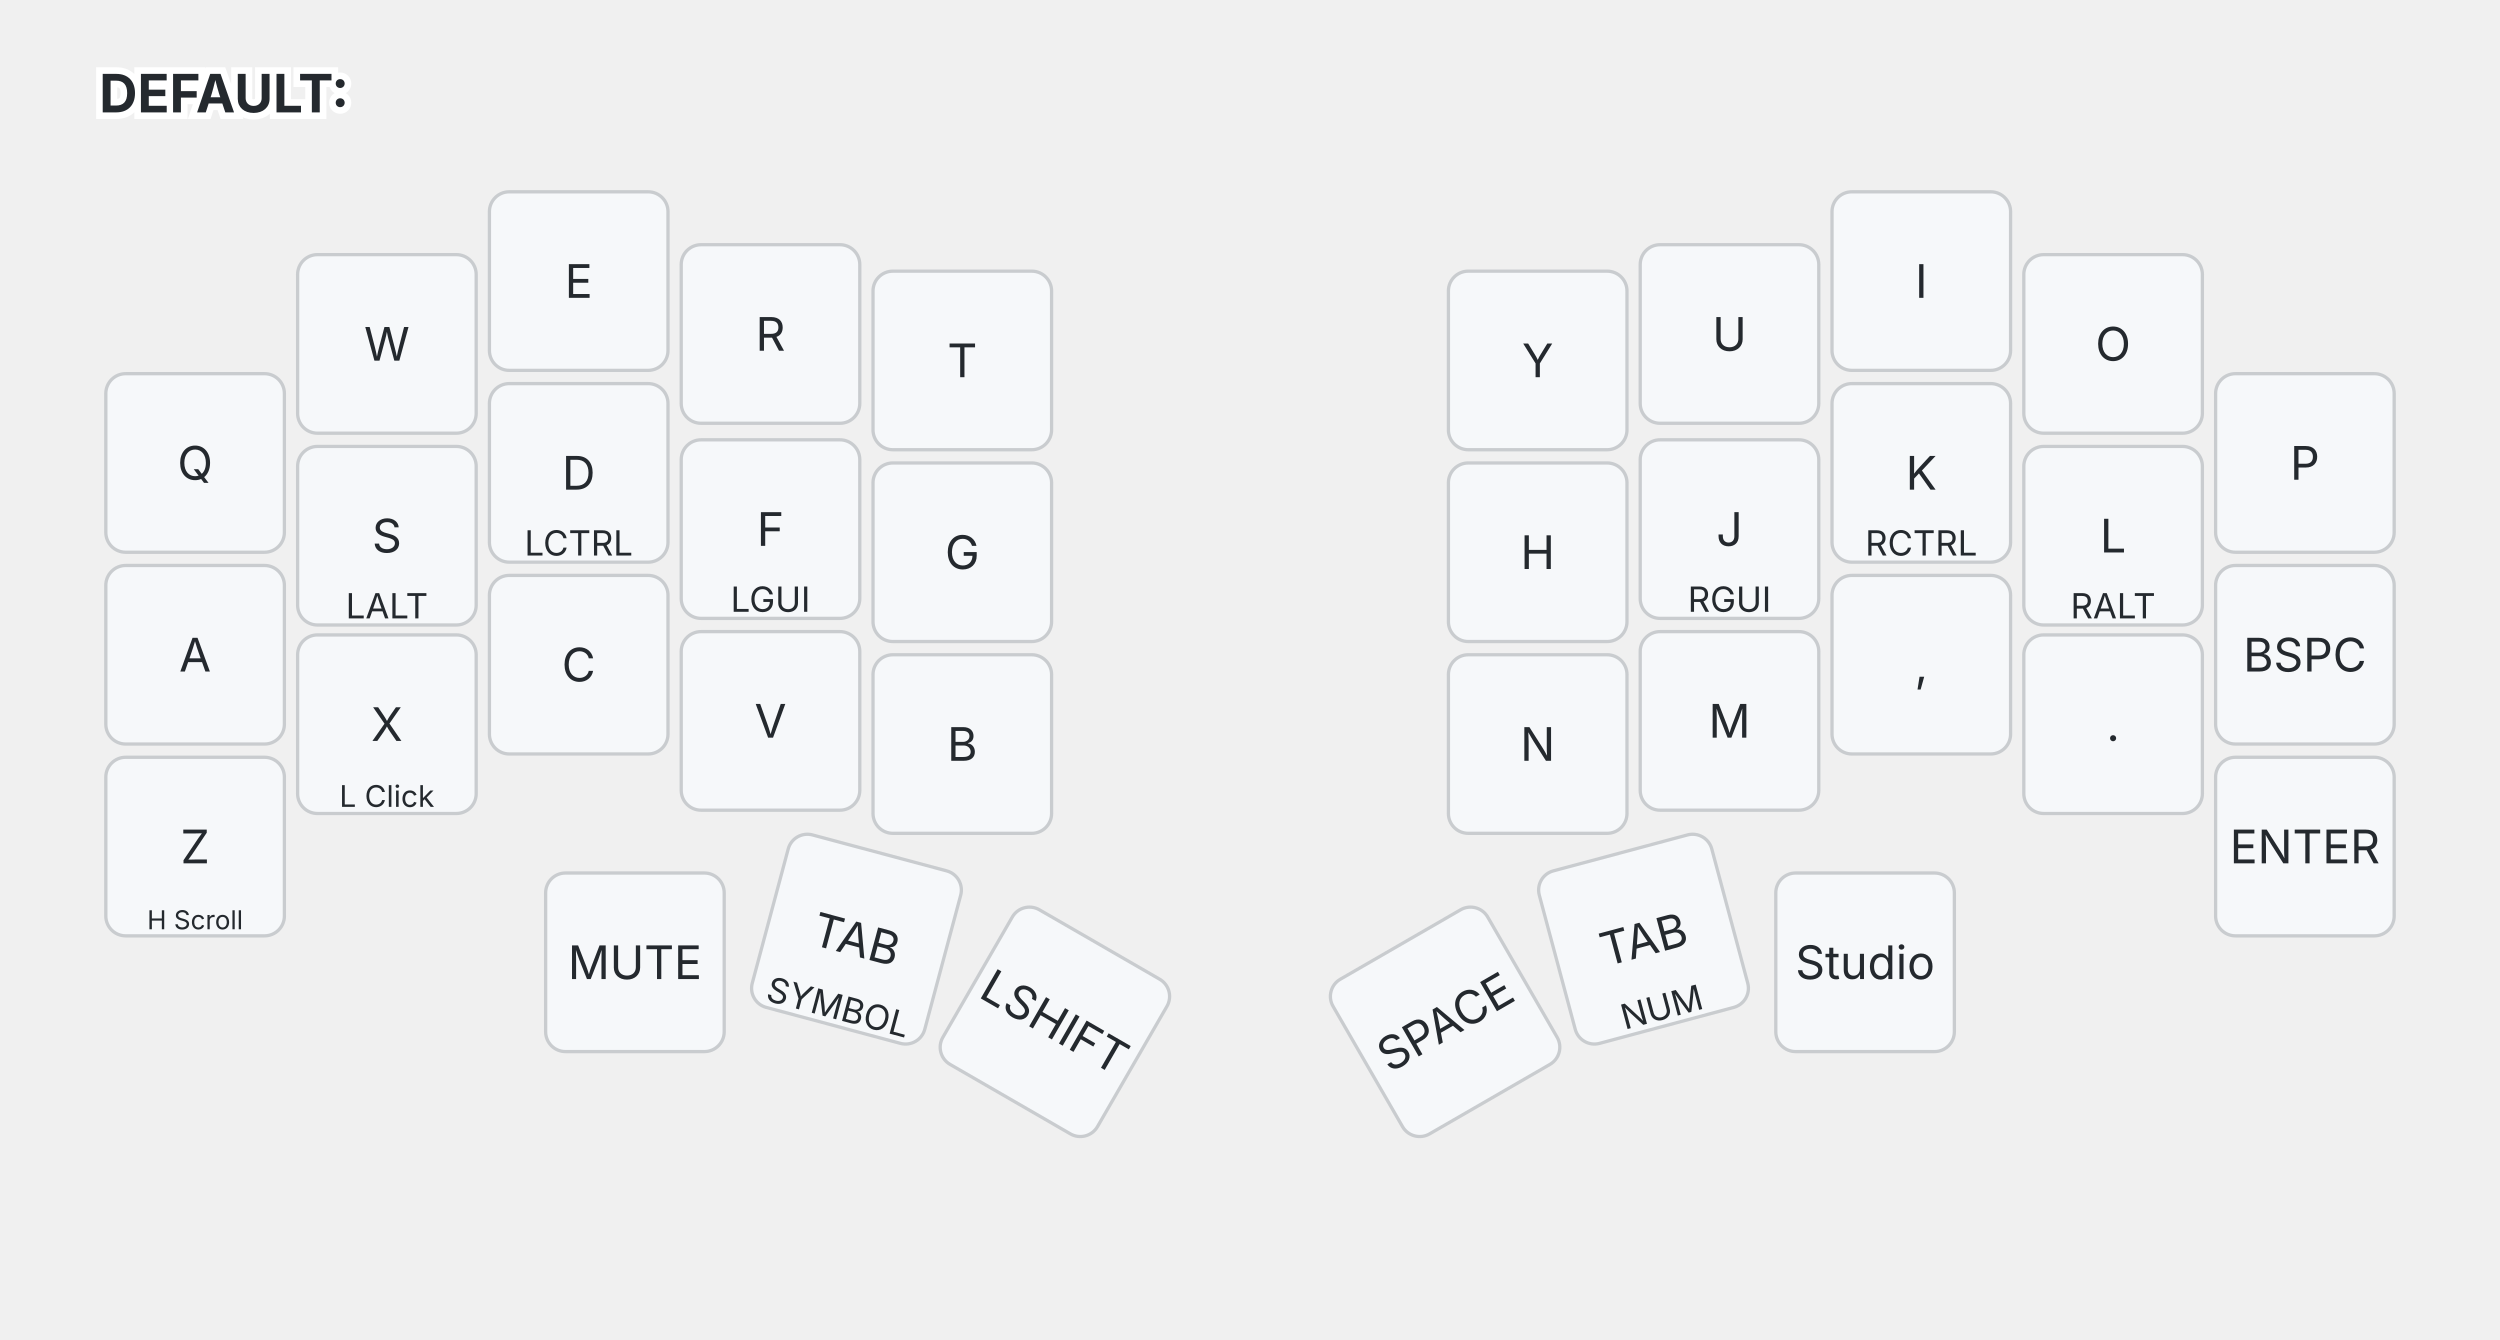
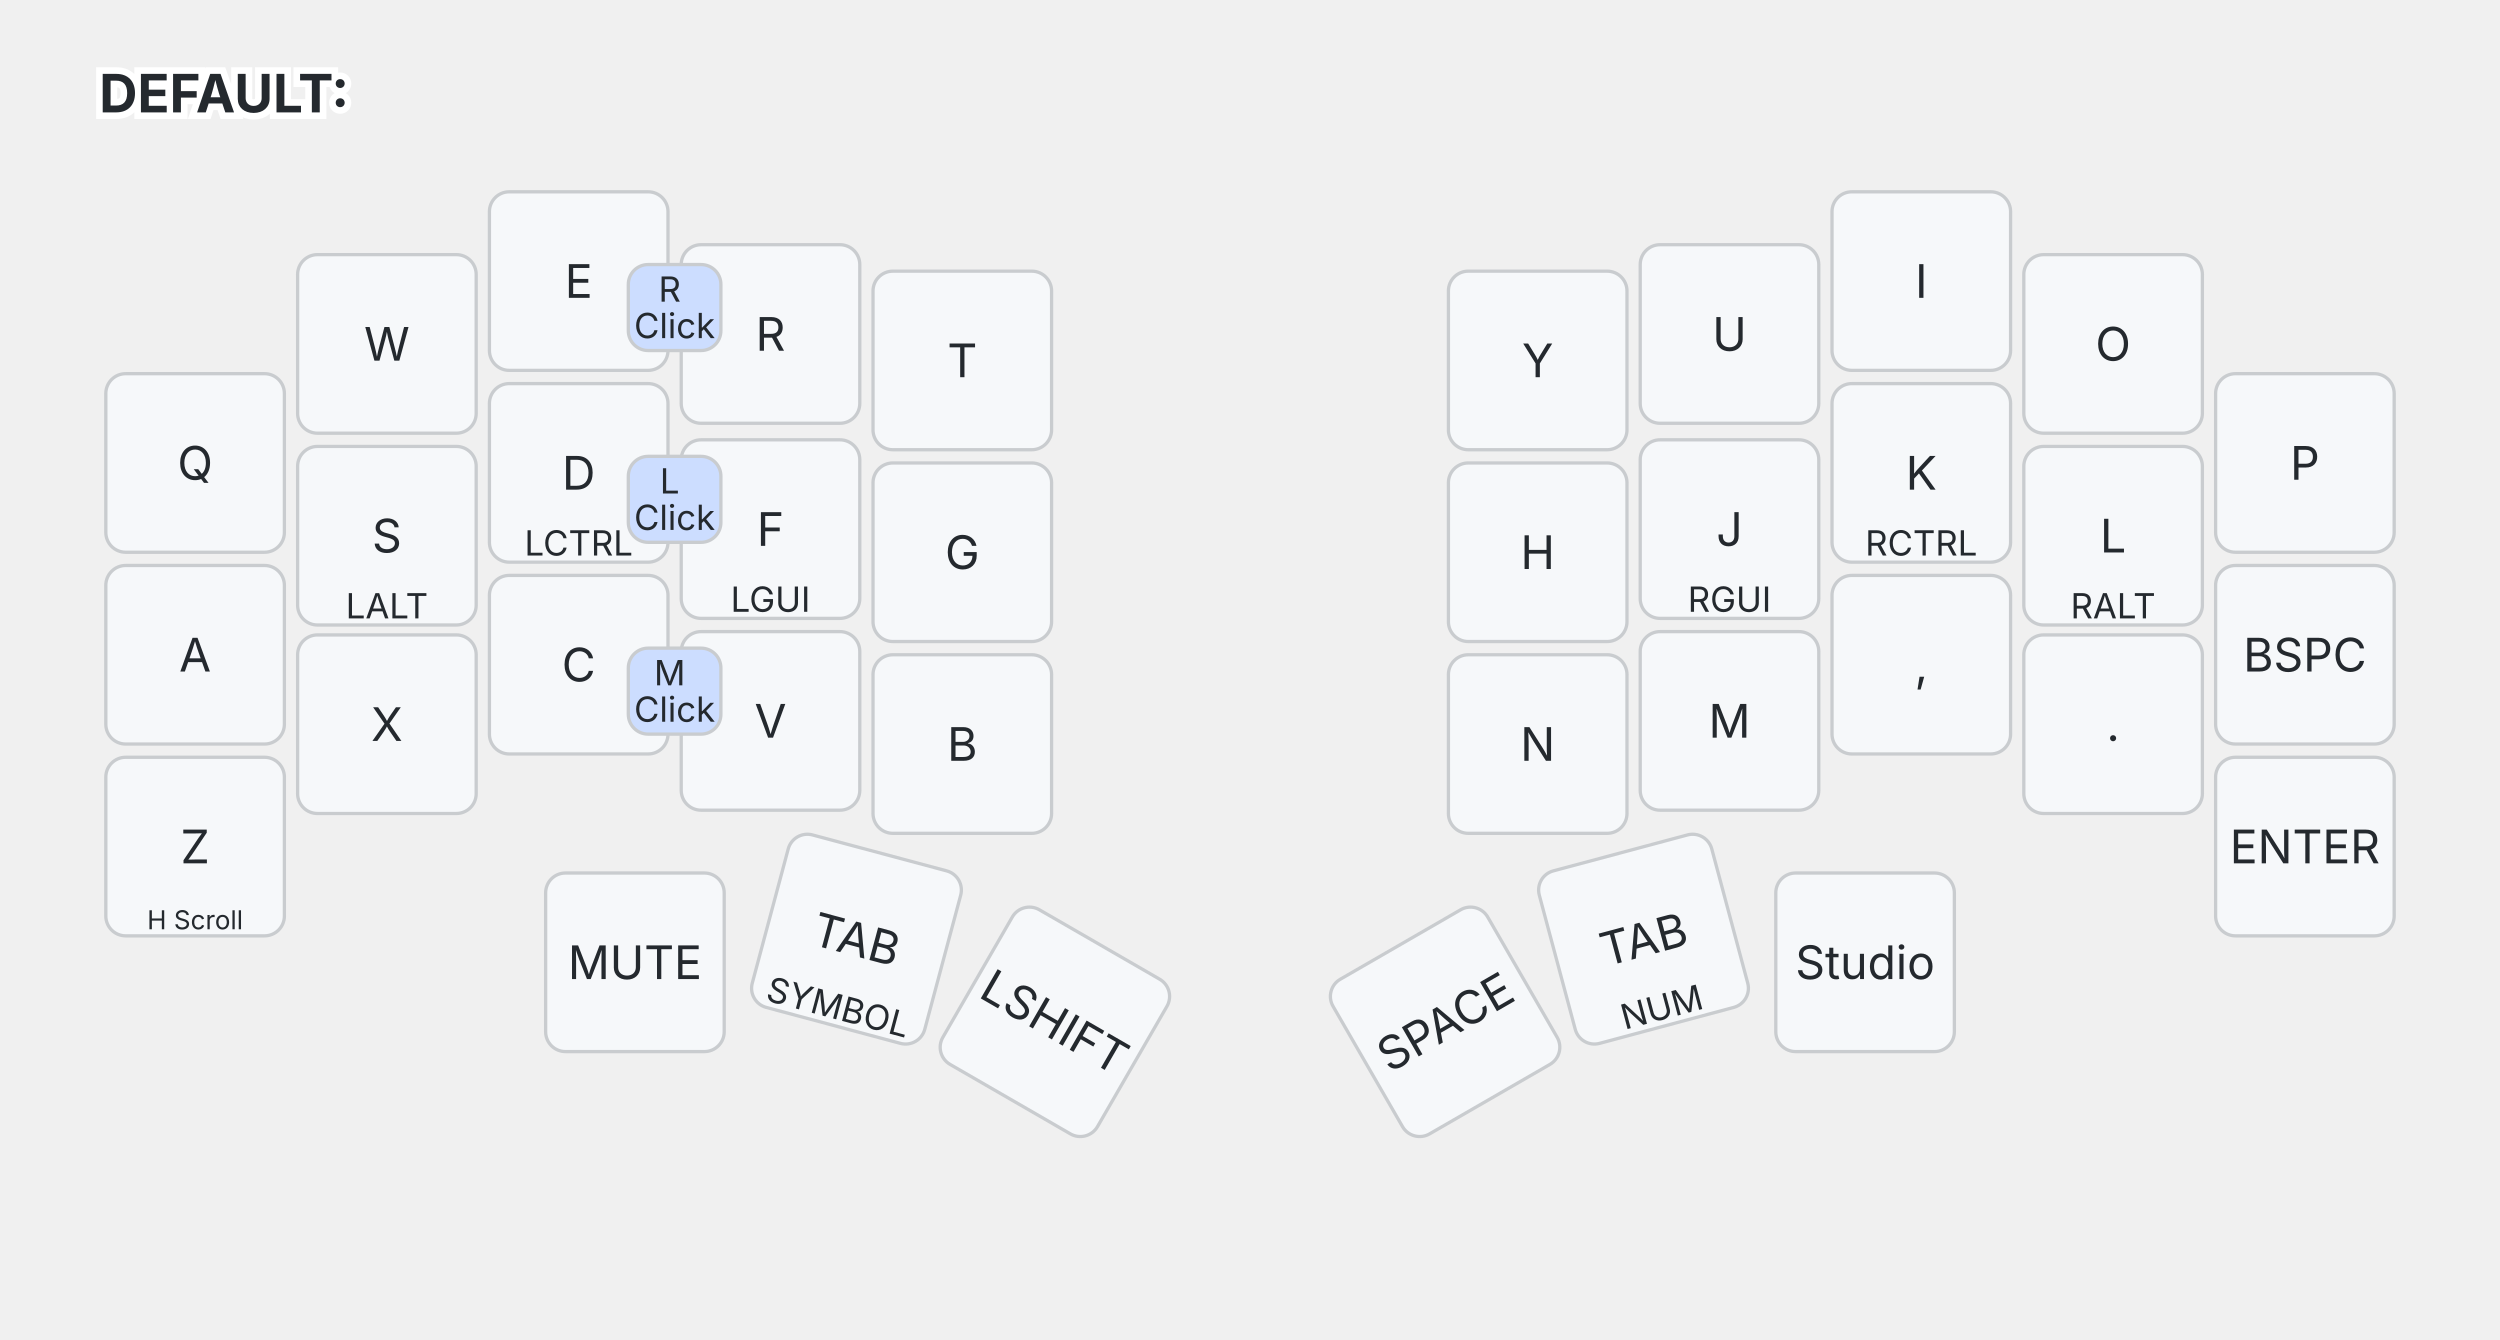
<svg xmlns="http://www.w3.org/2000/svg" width="756" height="405" viewBox="0 0 756 405" class="keymap">
  <style>/* inherit to force styles through use tags */
svg path {
    fill: inherit;
}

/* font and background color specifications */
svg.keymap {
    font-family: SFMono-Regular,Consolas,Liberation Mono,Menlo,monospace;
    font-size: 14px;
    font-kerning: normal;
    text-rendering: optimizeLegibility;
    fill: #24292e;
}

/* default key styling */
rect.key {
    fill: #f6f8fa;
}

rect.key, rect.combo {
    stroke: #c9cccf;
    stroke-width: 1;
}

/* default key side styling, only used is draw_key_sides is set */
rect.side {
    filter: brightness(90%);
}

/* color accent for combo boxes */
rect.combo, rect.combo-separate {
    fill: #cdf;
}

/* color accent for held keys */
rect.held, rect.combo.held {
    fill: #fdd;
}

/* color accent for ghost (optional) keys */
rect.ghost, rect.combo.ghost {
    stroke-dasharray: 4, 4;
    stroke-width: 2;
}

text {
    text-anchor: middle;
    dominant-baseline: middle;
}

/* styling for layer labels */
text.label {
    font-weight: bold;
    text-anchor: start;
    stroke: white;
    stroke-width: 4;
    paint-order: stroke;
}

/* styling for optional footer */
text.footer {
    text-anchor: end;
    dominant-baseline: auto;
    stroke: white;
    stroke-width: 4;
    paint-order: stroke;
}

/* styling for combo tap, and key non-tap label text */
text.combo, text.hold, text.shifted, text.left, text.right, text.tl, text.tr, text.bl, text.br {
    font-size: 11px;
}

text.hold, text.bl, text.br {
    text-anchor: middle;
    dominant-baseline: auto;
}

text.shifted, text.tl, text.tr {
    text-anchor: middle;
    dominant-baseline: hanging;
}

text.left, text.tl, text.bl {
    text-anchor: start;
}

text.right, text.tr, text.br {
    text-anchor: end;
}

text.layer-activator {
    text-decoration: underline;
}

/* styling for hold/shifted label text in combo box */
text.combo.hold, text.combo.shifted, text.combo.left, text.combo.right {
    font-size: 8px;
}

/* lighter symbol for transparent keys */
text.trans {
    fill: #7b7e81;
}

/* styling for combo dendrons */
path.combo {
    stroke-width: 1;
    stroke: gray;
    fill: none;
}

/* Start Tabler Icons Cleanup */
/* cannot use height/width with glyphs */
.icon-tabler &gt; path {
    fill: inherit;
    stroke: inherit;
    stroke-width: 2;
}
/* hide tabler's default box */
.icon-tabler &gt; path[stroke="none"][fill="none"] {
    visibility: hidden;
}
/* End Tabler Icons Cleanup */

svg.keymap {
  font-family: Inter, "Segoe UI", Arial, sans-serif;
  font-size: 14px;
  letter-spacing: 0;
}
text.combo,
text.hold,
text.shifted,
text.left,
text.right,
text.tl,
text.tr,
text.bl,
text.br {
  font-size: 10.5px;
}
text.label {
  font-size: 16px;
}
</style>
  <g transform="translate(30, 0)" class="layer-DEFAULT">
    <text x="0" y="28" class="label" id="DEFAULT">DEFAULT:</text>
    <g transform="translate(0, 56)">
      <g transform="translate(29, 84)" class="key keypos-0">
        <rect rx="6" ry="6" x="-27" y="-27" width="54" height="54" class="key" />
        <text x="0" y="0" class="key tap">Q</text>
      </g>
      <g transform="translate(87, 48)" class="key keypos-1">
        <rect rx="6" ry="6" x="-27" y="-27" width="54" height="54" class="key" />
        <text x="0" y="0" class="key tap">W</text>
      </g>
      <g transform="translate(145, 29)" class="key keypos-2">
        <rect rx="6" ry="6" x="-27" y="-27" width="54" height="54" class="key" />
        <text x="0" y="0" class="key tap">E</text>
      </g>
      <g transform="translate(203, 45)" class="key keypos-3">
        <rect rx="6" ry="6" x="-27" y="-27" width="54" height="54" class="key" />
        <text x="0" y="0" class="key tap">R</text>
      </g>
      <g transform="translate(261, 53)" class="key keypos-4">
        <rect rx="6" ry="6" x="-27" y="-27" width="54" height="54" class="key" />
        <text x="0" y="0" class="key tap">T</text>
      </g>
      <g transform="translate(435, 53)" class="key keypos-5">
        <rect rx="6" ry="6" x="-27" y="-27" width="54" height="54" class="key" />
        <text x="0" y="0" class="key tap">Y</text>
      </g>
      <g transform="translate(493, 45)" class="key keypos-6">
        <rect rx="6" ry="6" x="-27" y="-27" width="54" height="54" class="key" />
        <text x="0" y="0" class="key tap">U</text>
      </g>
      <g transform="translate(551, 29)" class="key keypos-7">
        <rect rx="6" ry="6" x="-27" y="-27" width="54" height="54" class="key" />
        <text x="0" y="0" class="key tap">I</text>
      </g>
      <g transform="translate(609, 48)" class="key keypos-8">
        <rect rx="6" ry="6" x="-27" y="-27" width="54" height="54" class="key" />
        <text x="0" y="0" class="key tap">O</text>
      </g>
      <g transform="translate(667, 84)" class="key keypos-9">
        <rect rx="6" ry="6" x="-27" y="-27" width="54" height="54" class="key" />
        <text x="0" y="0" class="key tap">P</text>
      </g>
      <g transform="translate(29, 142)" class="key keypos-10">
        <rect rx="6" ry="6" x="-27" y="-27" width="54" height="54" class="key" />
        <text x="0" y="0" class="key tap">A</text>
      </g>
      <g transform="translate(87, 106)" class="key keypos-11">
        <rect rx="6" ry="6" x="-27" y="-27" width="54" height="54" class="key" />
        <text x="0" y="0" class="key tap">S</text>
        <text x="0" y="25" class="key hold">LALT</text>
      </g>
      <g transform="translate(145, 87)" class="key keypos-12">
        <rect rx="6" ry="6" x="-27" y="-27" width="54" height="54" class="key" />
        <text x="0" y="0" class="key tap">D</text>
        <text x="0" y="25" class="key hold">LCTRL</text>
      </g>
      <g transform="translate(203, 104)" class="key keypos-13">
        <rect rx="6" ry="6" x="-27" y="-27" width="54" height="54" class="key" />
        <text x="0" y="0" class="key tap">F</text>
        <text x="0" y="25" class="key hold">LGUI</text>
      </g>
      <g transform="translate(261, 111)" class="key keypos-14">
        <rect rx="6" ry="6" x="-27" y="-27" width="54" height="54" class="key" />
        <text x="0" y="0" class="key tap">G</text>
      </g>
      <g transform="translate(435, 111)" class="key keypos-15">
        <rect rx="6" ry="6" x="-27" y="-27" width="54" height="54" class="key" />
        <text x="0" y="0" class="key tap">H</text>
      </g>
      <g transform="translate(493, 104)" class="key keypos-16">
        <rect rx="6" ry="6" x="-27" y="-27" width="54" height="54" class="key" />
        <text x="0" y="0" class="key tap">J</text>
        <text x="0" y="25" class="key hold">RGUI</text>
      </g>
      <g transform="translate(551, 87)" class="key keypos-17">
        <rect rx="6" ry="6" x="-27" y="-27" width="54" height="54" class="key" />
        <text x="0" y="0" class="key tap">K</text>
        <text x="0" y="25" class="key hold">RCTRL</text>
      </g>
      <g transform="translate(609, 106)" class="key keypos-18">
        <rect rx="6" ry="6" x="-27" y="-27" width="54" height="54" class="key" />
        <text x="0" y="0" class="key tap">L</text>
        <text x="0" y="25" class="key hold">RALT</text>
      </g>
      <g transform="translate(667, 142)" class="key keypos-19">
        <rect rx="6" ry="6" x="-27" y="-27" width="54" height="54" class="key" />
        <text x="0" y="0" class="key tap">BSPC</text>
      </g>
      <g transform="translate(29, 200)" class="key keypos-20">
        <rect rx="6" ry="6" x="-27" y="-27" width="54" height="54" class="key" />
        <text x="0" y="0" class="key tap">Z</text>
        <text x="0" y="25" class="key hold">
          <tspan style="font-size: 75%">H Scroll</tspan>
        </text>
      </g>
      <g transform="translate(87, 163)" class="key keypos-21">
        <rect rx="6" ry="6" x="-27" y="-27" width="54" height="54" class="key" />
        <text x="0" y="0" class="key tap">X</text>
-         <text x="0" y="25" class="key hold">
-           <tspan style="font-size: 86%">L Click</tspan>
-         </text>
      </g>
      <g transform="translate(145, 145)" class="key keypos-22">
        <rect rx="6" ry="6" x="-27" y="-27" width="54" height="54" class="key" />
        <text x="0" y="0" class="key tap">C</text>
      </g>
      <g transform="translate(203, 162)" class="key keypos-23">
        <rect rx="6" ry="6" x="-27" y="-27" width="54" height="54" class="key" />
        <text x="0" y="0" class="key tap">V</text>
      </g>
      <g transform="translate(261, 169)" class="key keypos-24">
        <rect rx="6" ry="6" x="-27" y="-27" width="54" height="54" class="key" />
        <text x="0" y="0" class="key tap">B</text>
      </g>
      <g transform="translate(435, 169)" class="key keypos-25">
        <rect rx="6" ry="6" x="-27" y="-27" width="54" height="54" class="key" />
        <text x="0" y="0" class="key tap">N</text>
      </g>
      <g transform="translate(493, 162)" class="key keypos-26">
        <rect rx="6" ry="6" x="-27" y="-27" width="54" height="54" class="key" />
        <text x="0" y="0" class="key tap">M</text>
      </g>
      <g transform="translate(551, 145)" class="key keypos-27">
        <rect rx="6" ry="6" x="-27" y="-27" width="54" height="54" class="key" />
        <text x="0" y="0" class="key tap">,</text>
      </g>
      <g transform="translate(609, 163)" class="key keypos-28">
        <rect rx="6" ry="6" x="-27" y="-27" width="54" height="54" class="key" />
        <text x="0" y="0" class="key tap">.</text>
      </g>
      <g transform="translate(667, 200)" class="key keypos-29">
        <rect rx="6" ry="6" x="-27" y="-27" width="54" height="54" class="key" />
        <text x="0" y="0" class="key tap">ENTER</text>
      </g>
      <g transform="translate(162, 235)" class="key keypos-30">
        <rect rx="6" ry="6" x="-27" y="-27" width="54" height="54" class="key" />
        <text x="0" y="0" class="key tap">MUTE</text>
      </g>
      <g transform="translate(229, 228) rotate(15.0)" class="key keypos-31">
        <rect rx="6" ry="6" x="-27" y="-27" width="54" height="54" class="key" />
        <text x="0" y="0" class="key tap">TAB</text>
        <text x="0" y="25" class="key hold">SYMBOL</text>
      </g>
      <g transform="translate(289, 253) rotate(30.0)" class="key keypos-32">
        <rect rx="6" ry="6" x="-27" y="-27" width="54" height="54" class="key" />
        <text x="0" y="0" class="key tap">LSHIFT</text>
      </g>
      <g transform="translate(407, 253) rotate(-30.0)" class="key keypos-33">
        <rect rx="6" ry="6" x="-27" y="-27" width="54" height="54" class="key" />
        <text x="0" y="0" class="key tap">SPACE</text>
      </g>
      <g transform="translate(467, 228) rotate(-15.0)" class="key keypos-34">
        <rect rx="6" ry="6" x="-27" y="-27" width="54" height="54" class="key" />
        <text x="0" y="0" class="key tap">TAB</text>
        <text x="0" y="25" class="key hold">NUM</text>
      </g>
      <g transform="translate(534, 235)" class="key keypos-35">
        <rect rx="6" ry="6" x="-27" y="-27" width="54" height="54" class="key" />
        <text x="0" y="0" class="key tap">Studio</text>
+       </g>
+       <g class="combo combopos-0">
+         <rect rx="6" ry="6" x="160" y="24" width="28" height="26" class="combo" />
+         <text x="174" y="37" class="combo tap">
+           <tspan x="174" dy="-0.53em">R</tspan>
+           <tspan x="174" dy="1.05em">Click</tspan>
+         </text>
+       </g>
+       <g class="combo combopos-1">
+         <rect rx="6" ry="6" x="160" y="82" width="28" height="26" class="combo" />
+         <text x="174" y="95" class="combo tap">
+           <tspan x="174" dy="-0.53em">L</tspan>
+           <tspan x="174" dy="1.05em">Click</tspan>
+         </text>
+       </g>
+       <g class="combo combopos-2">
+         <rect rx="6" ry="6" x="160" y="140" width="28" height="26" class="combo" />
+         <text x="174" y="153" class="combo tap">
+           <tspan x="174" dy="-0.53em">M</tspan>
+           <tspan x="174" dy="1.05em">Click</tspan>
+         </text>
      </g>
    </g>
  </g>
</svg>
